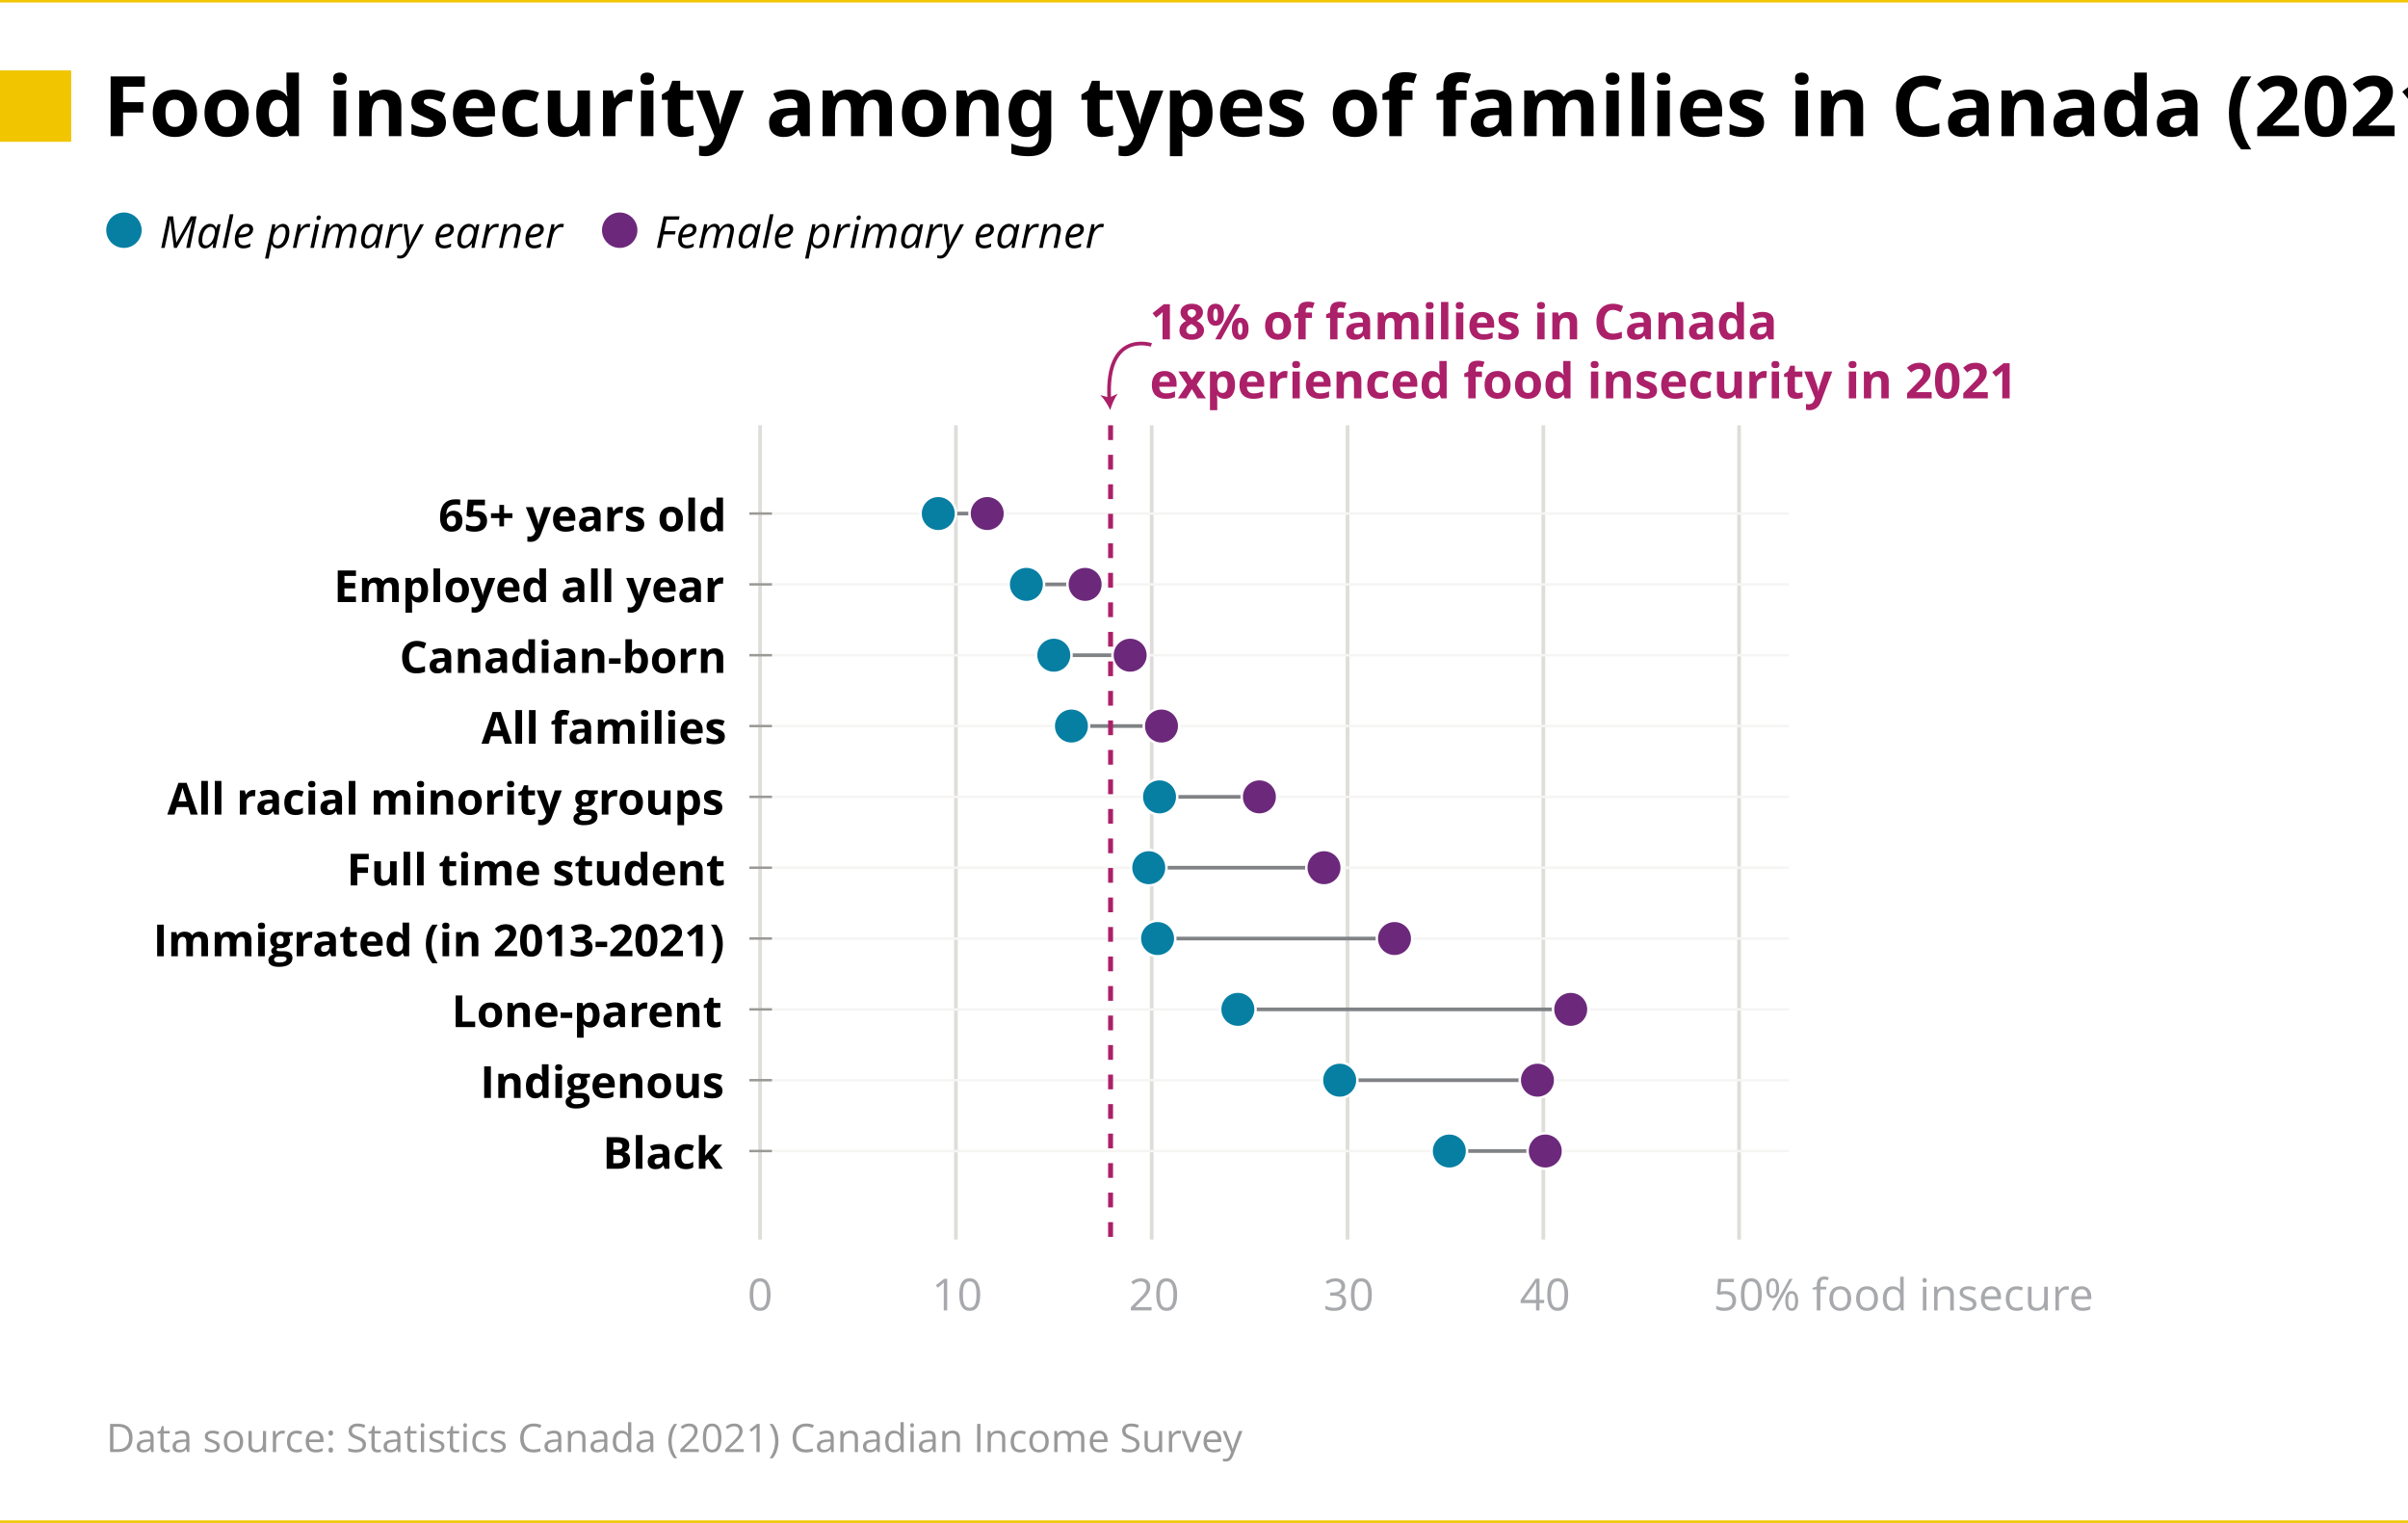
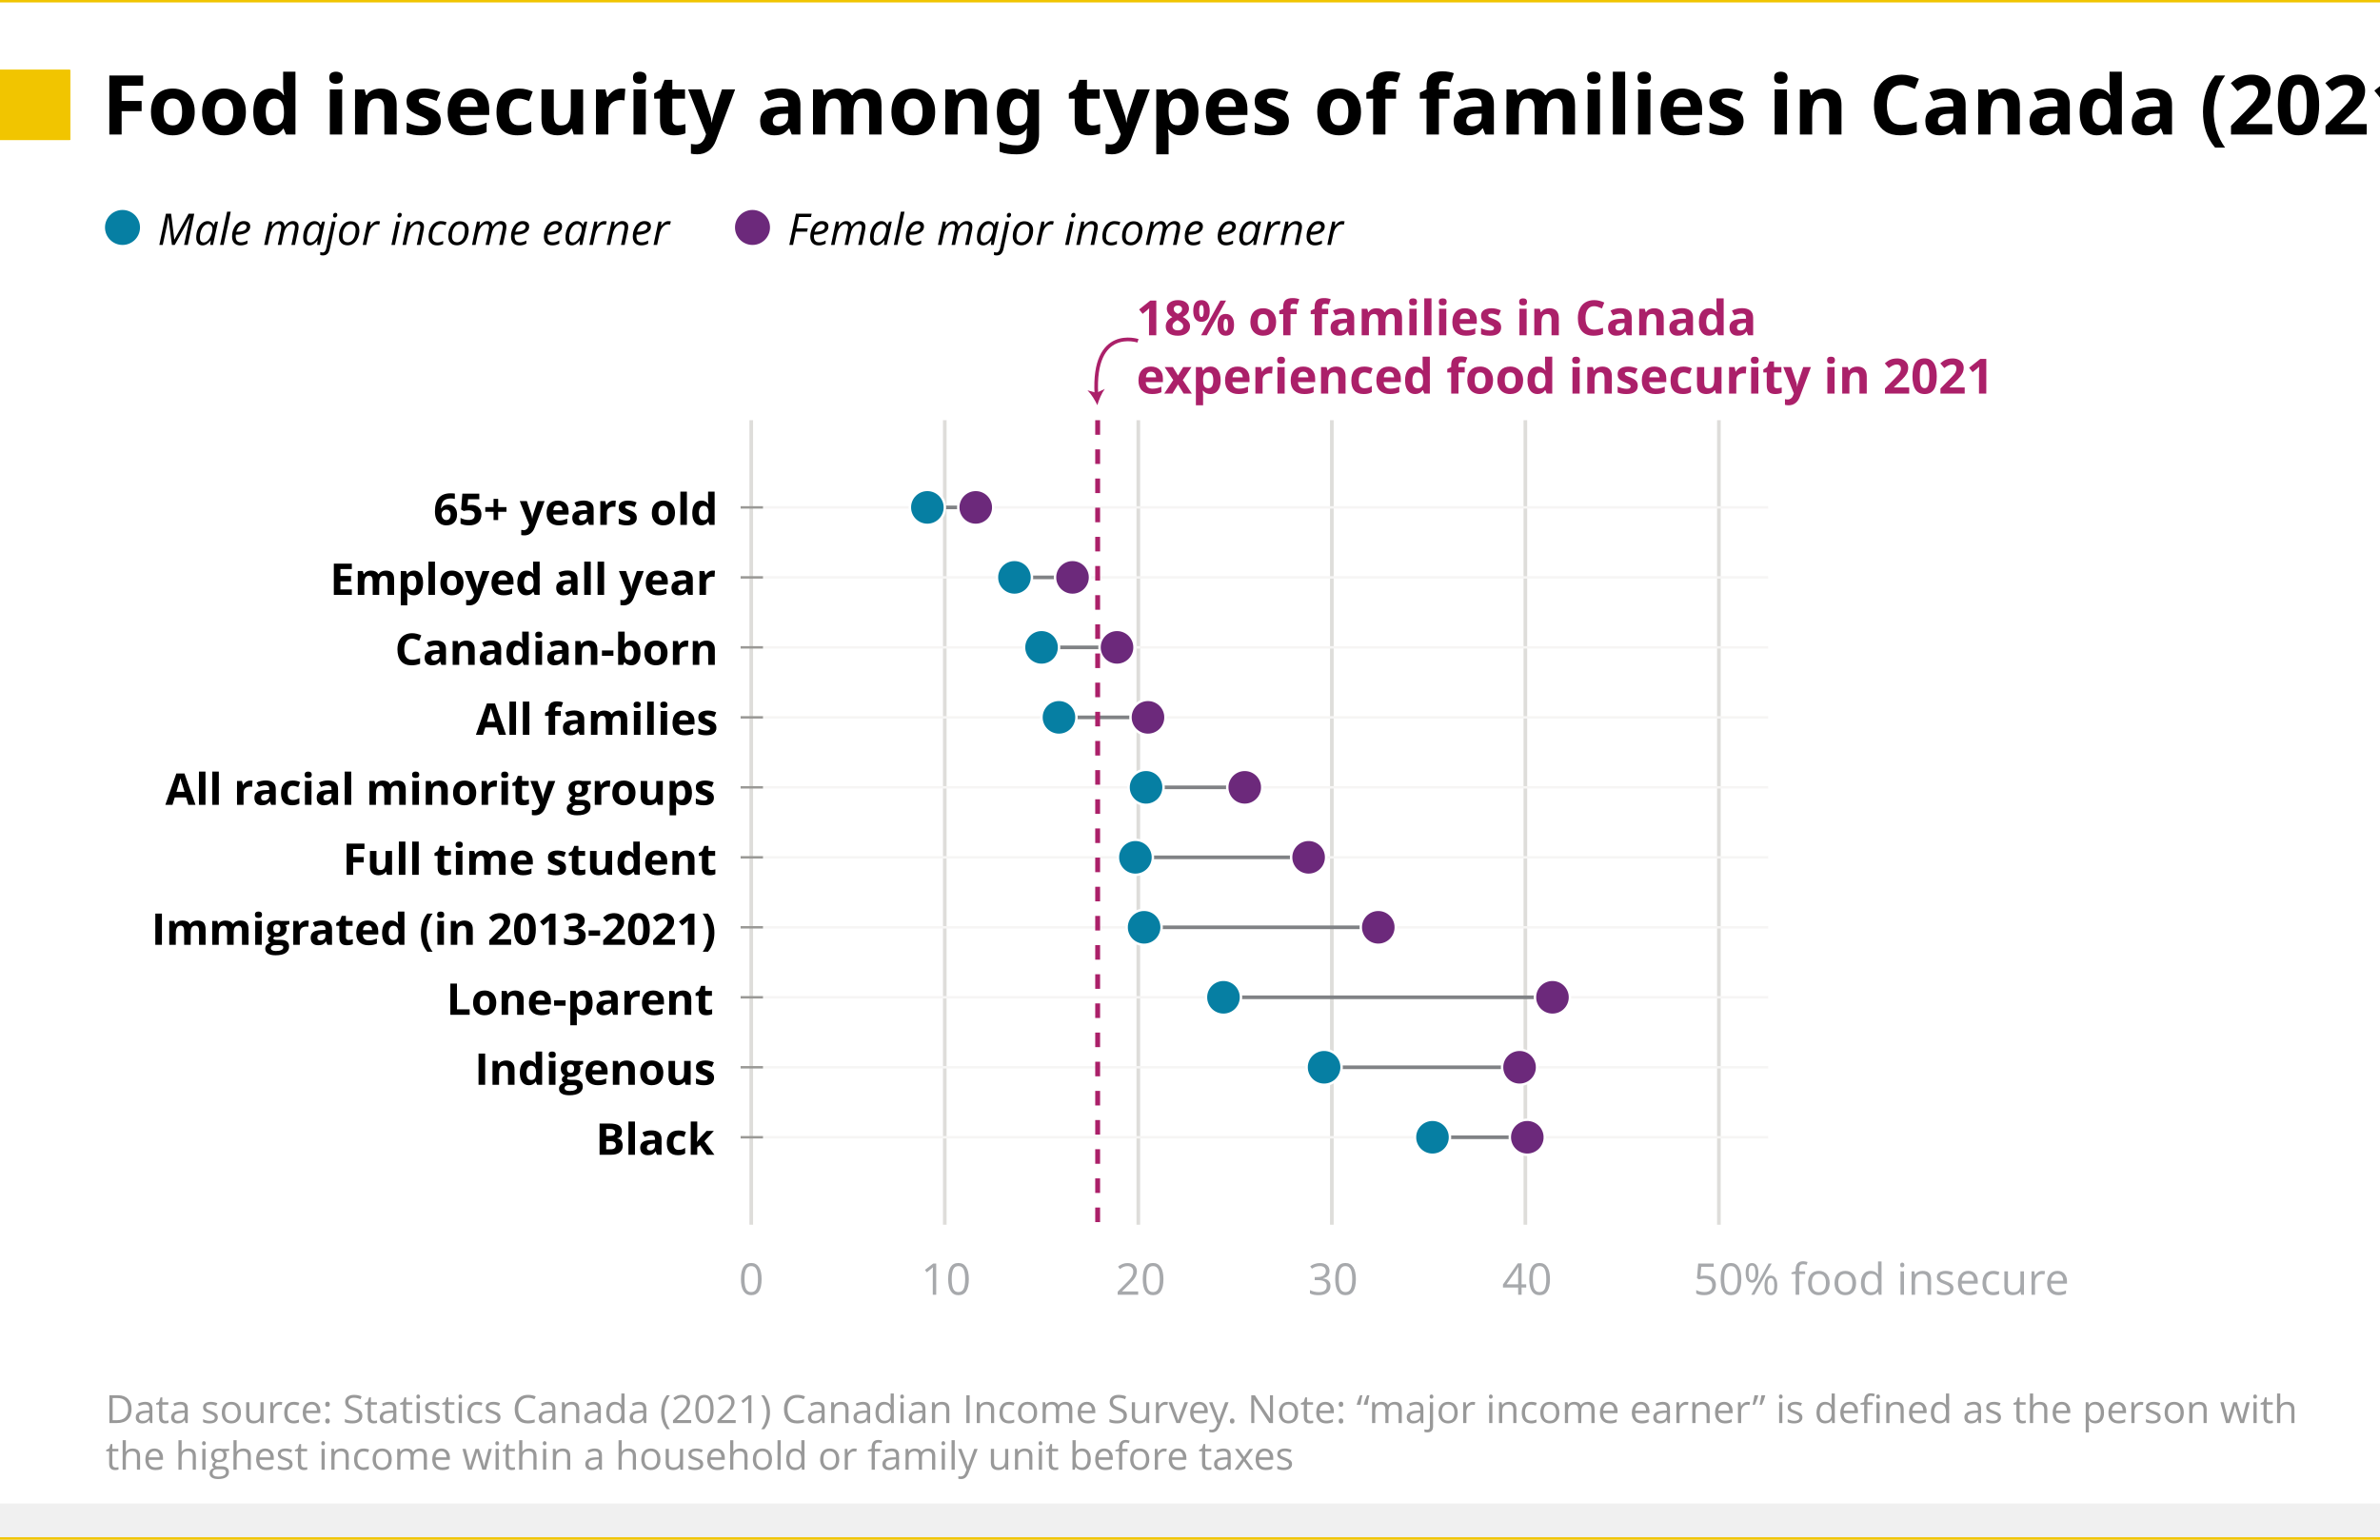
- <svg xmlns="http://www.w3.org/2000/svg" width="6.8in" height="4.3in" viewBox="0 0 489.6 309.6" version="1.1" id="svg58">
-   <defs id="defs58" />
-   <rect style="opacity:1;fill:#ffffff;fill-opacity:1;fill-rule:evenodd;stroke:none;stroke-width:0.75;stroke-dasharray:none;paint-order:markers fill stroke;stroke-opacity:1" id="rect59" width="489.6" height="309.1" x="-2.1362304e-05" y="0.25" />
-   <g id="g35" style="stroke:#deddda;stroke-width:0.75;stroke-dasharray:none">
-     <line x1="154.543" y1="86.459" x2="154.543" y2="252.001" fill="none" stroke="#d1d3d4" stroke-miterlimit="10" stroke-width="0.25" id="line30" style="stroke:#deddda;stroke-width:0.75;stroke-dasharray:none" />
-     <line x1="194.355" y1="86.459" x2="194.355" y2="252.001" fill="none" stroke="#d1d3d4" stroke-miterlimit="10" stroke-width="0.25" id="line31" style="stroke:#deddda;stroke-width:0.75;stroke-dasharray:none" />
-     <line x1="234.167" y1="86.459" x2="234.167" y2="252.002" fill="none" stroke="#d1d3d4" stroke-miterlimit="10" stroke-width="0.25" id="line32" style="stroke:#deddda;stroke-width:0.75;stroke-dasharray:none" />
-     <line x1="273.979" y1="86.46" x2="273.979" y2="252.002" fill="none" stroke="#d1d3d4" stroke-miterlimit="10" stroke-width="0.25" id="line33" style="stroke:#deddda;stroke-width:0.75;stroke-dasharray:none" />
-     <line x1="313.791" y1="86.46" x2="313.791" y2="252.002" fill="none" stroke="#d1d3d4" stroke-miterlimit="10" stroke-width="0.25" id="line34" style="stroke:#deddda;stroke-width:0.75;stroke-dasharray:none" />
-     <line x1="353.602" y1="86.46" x2="353.602" y2="252.002" fill="none" stroke="#d1d3d4" stroke-miterlimit="10" stroke-width="0.25" id="line35" style="stroke:#deddda;stroke-width:0.75;stroke-dasharray:none" />
+ <svg xmlns="http://www.w3.org/2000/svg" id="svg58" width="6.8in" height="4.4in" viewBox="0 0 489.6 316.8">
+   <rect id="rect59" x="0" y=".25" width="489.6" height="309.1" fill="#fff" />
+   <g id="g35">
+     <line id="line30" x1="154.543" y1="86.459" x2="154.543" y2="252.001" fill="none" stroke="#deddda" stroke-miterlimit="10" stroke-width=".75" />
+     <line id="line31" x1="194.355" y1="86.459" x2="194.355" y2="252.001" fill="none" stroke="#deddda" stroke-miterlimit="10" stroke-width=".75" />
+     <line id="line32" x1="234.167" y1="86.459" x2="234.167" y2="252.002" fill="none" stroke="#deddda" stroke-miterlimit="10" stroke-width=".75" />
+     <line id="line33" x1="273.979" y1="86.46" x2="273.979" y2="252.002" fill="none" stroke="#deddda" stroke-miterlimit="10" stroke-width=".75" />
+     <line id="line34" x1="313.791" y1="86.46" x2="313.791" y2="252.002" fill="none" stroke="#deddda" stroke-miterlimit="10" stroke-width=".75" />
+     <line id="line35" x1="353.602" y1="86.46" x2="353.602" y2="252.002" fill="none" stroke="#deddda" stroke-miterlimit="10" stroke-width=".75" />
  </g>
-   <g id="g59-6" style="stroke:#f6f5f4" transform="matrix(44.9253,0,0,1,-6687.68,0)">
-     <line x1="152.356" y1="104.402" x2="156.959" y2="104.402" fill="none" stroke="#d1d3d4" stroke-miterlimit="10" stroke-width="0.5" id="line1-7" style="stroke:#f6f5f4" />
-     <line x1="152.356" y1="118.802" x2="156.959" y2="118.802" fill="none" stroke="#d1d3d4" stroke-miterlimit="10" stroke-width="0.5" id="line2-5" style="stroke:#f6f5f4" />
-     <line x1="152.356" y1="133.202" x2="156.959" y2="133.202" fill="none" stroke="#d1d3d4" stroke-miterlimit="10" stroke-width="0.5" id="line3-3" style="stroke:#f6f5f4" />
-     <line x1="152.356" y1="147.602" x2="156.959" y2="147.602" fill="none" stroke="#d1d3d4" stroke-miterlimit="10" stroke-width="0.5" id="line4-5" style="stroke:#f6f5f4" />
-     <line x1="152.356" y1="162.002" x2="156.959" y2="162.002" fill="none" stroke="#d1d3d4" stroke-miterlimit="10" stroke-width="0.5" id="line5-6" style="stroke:#f6f5f4" />
-     <line x1="152.356" y1="176.402" x2="156.959" y2="176.402" fill="none" stroke="#d1d3d4" stroke-miterlimit="10" stroke-width="0.5" id="line6-2" style="stroke:#f6f5f4" />
-     <line x1="152.356" y1="190.802" x2="156.959" y2="190.802" fill="none" stroke="#d1d3d4" stroke-miterlimit="10" stroke-width="0.5" id="line7-9" style="stroke:#f6f5f4" />
-     <line x1="152.356" y1="205.202" x2="156.959" y2="205.202" fill="none" stroke="#d1d3d4" stroke-miterlimit="10" stroke-width="0.5" id="line8-1" style="stroke:#f6f5f4" />
-     <line x1="152.356" y1="219.602" x2="156.959" y2="219.602" fill="none" stroke="#d1d3d4" stroke-miterlimit="10" stroke-width="0.5" id="line9-2" style="stroke:#f6f5f4" />
-     <line x1="152.356" y1="234.002" x2="156.959" y2="234.002" fill="none" stroke="#d1d3d4" stroke-miterlimit="10" stroke-width="0.5" id="line10-7" style="stroke:#f6f5f4" />
+   <g id="g59-6">
+     <line id="line1-7" x1="156.959" y1="104.402" x2="363.75" y2="104.402" fill="none" stroke="#f6f5f4" stroke-miterlimit="10" stroke-width=".5" />
+     <line id="line2-5" x1="156.959" y1="118.802" x2="363.75" y2="118.802" fill="none" stroke="#f6f5f4" stroke-miterlimit="10" stroke-width=".5" />
+     <line id="line3-3" x1="156.959" y1="133.202" x2="363.75" y2="133.202" fill="none" stroke="#f6f5f4" stroke-miterlimit="10" stroke-width=".5" />
+     <line id="line4-5" x1="156.959" y1="147.602" x2="363.75" y2="147.602" fill="none" stroke="#f6f5f4" stroke-miterlimit="10" stroke-width=".5" />
+     <line id="line5-6" x1="156.959" y1="162.002" x2="363.75" y2="162.002" fill="none" stroke="#f6f5f4" stroke-miterlimit="10" stroke-width=".5" />
+     <line id="line6-2" x1="156.959" y1="176.402" x2="363.75" y2="176.402" fill="none" stroke="#f6f5f4" stroke-miterlimit="10" stroke-width=".5" />
+     <line id="line7-9" x1="156.959" y1="190.802" x2="363.75" y2="190.802" fill="none" stroke="#f6f5f4" stroke-miterlimit="10" stroke-width=".5" />
+     <line id="line8-1" x1="156.959" y1="205.202" x2="363.75" y2="205.202" fill="none" stroke="#f6f5f4" stroke-miterlimit="10" stroke-width=".5" />
+     <line id="line9-2" x1="156.959" y1="219.602" x2="363.75" y2="219.602" fill="none" stroke="#f6f5f4" stroke-miterlimit="10" stroke-width=".5" />
+     <line id="line10-7" x1="156.959" y1="234.002" x2="363.75" y2="234.002" fill="none" stroke="#f6f5f4" stroke-miterlimit="10" stroke-width=".5" />
  </g>
-   <g id="g59" style="stroke:#9a9996">
-     <line x1="152.356" y1="104.402" x2="156.959" y2="104.402" fill="none" stroke="#d1d3d4" stroke-miterlimit="10" stroke-width="0.5" id="line1" style="stroke:#9a9996" />
-     <line x1="152.356" y1="118.802" x2="156.959" y2="118.802" fill="none" stroke="#d1d3d4" stroke-miterlimit="10" stroke-width="0.5" id="line2" style="stroke:#9a9996" />
-     <line x1="152.356" y1="133.202" x2="156.959" y2="133.202" fill="none" stroke="#d1d3d4" stroke-miterlimit="10" stroke-width="0.5" id="line3" style="stroke:#9a9996" />
-     <line x1="152.356" y1="147.602" x2="156.959" y2="147.602" fill="none" stroke="#d1d3d4" stroke-miterlimit="10" stroke-width="0.5" id="line4" style="stroke:#9a9996" />
-     <line x1="152.356" y1="162.002" x2="156.959" y2="162.002" fill="none" stroke="#d1d3d4" stroke-miterlimit="10" stroke-width="0.5" id="line5" style="stroke:#9a9996" />
-     <line x1="152.356" y1="176.402" x2="156.959" y2="176.402" fill="none" stroke="#d1d3d4" stroke-miterlimit="10" stroke-width="0.5" id="line6" style="stroke:#9a9996" />
-     <line x1="152.356" y1="190.802" x2="156.959" y2="190.802" fill="none" stroke="#d1d3d4" stroke-miterlimit="10" stroke-width="0.5" id="line7" style="stroke:#9a9996" />
-     <line x1="152.356" y1="205.202" x2="156.959" y2="205.202" fill="none" stroke="#d1d3d4" stroke-miterlimit="10" stroke-width="0.5" id="line8" style="stroke:#9a9996" />
-     <line x1="152.356" y1="219.602" x2="156.959" y2="219.602" fill="none" stroke="#d1d3d4" stroke-miterlimit="10" stroke-width="0.5" id="line9" style="stroke:#9a9996" />
-     <line x1="152.356" y1="234.002" x2="156.959" y2="234.002" fill="none" stroke="#d1d3d4" stroke-miterlimit="10" stroke-width="0.5" id="line10" style="stroke:#9a9996" />
+   <g id="g59">
+     <line id="line1" x1="152.356" y1="104.402" x2="156.959" y2="104.402" fill="none" stroke="#9a9996" stroke-miterlimit="10" stroke-width=".5" />
+     <line id="line2" x1="152.356" y1="118.802" x2="156.959" y2="118.802" fill="none" stroke="#9a9996" stroke-miterlimit="10" stroke-width=".5" />
+     <line id="line3" x1="152.356" y1="133.202" x2="156.959" y2="133.202" fill="none" stroke="#9a9996" stroke-miterlimit="10" stroke-width=".5" />
+     <line id="line4" x1="152.356" y1="147.602" x2="156.959" y2="147.602" fill="none" stroke="#9a9996" stroke-miterlimit="10" stroke-width=".5" />
+     <line id="line5" x1="152.356" y1="162.002" x2="156.959" y2="162.002" fill="none" stroke="#9a9996" stroke-miterlimit="10" stroke-width=".5" />
+     <line id="line6" x1="152.356" y1="176.402" x2="156.959" y2="176.402" fill="none" stroke="#9a9996" stroke-miterlimit="10" stroke-width=".5" />
+     <line id="line7" x1="152.356" y1="190.802" x2="156.959" y2="190.802" fill="none" stroke="#9a9996" stroke-miterlimit="10" stroke-width=".5" />
+     <line id="line8" x1="152.356" y1="205.202" x2="156.959" y2="205.202" fill="none" stroke="#9a9996" stroke-miterlimit="10" stroke-width=".5" />
+     <line id="line9" x1="152.356" y1="219.602" x2="156.959" y2="219.602" fill="none" stroke="#9a9996" stroke-miterlimit="10" stroke-width=".5" />
+     <line id="line10" x1="152.356" y1="234.002" x2="156.959" y2="234.002" fill="none" stroke="#9a9996" stroke-miterlimit="10" stroke-width=".5" />
  </g>
-   <rect id="rect75" y="14.4" width="14.4" height="14.4" fill="#f1c500" x="0" />
-   <path id="path37-2" d="M 0,0.25 H 489.6" fill="none" stroke="#f1c500" stroke-miterlimit="2.25" stroke-width="0.5" />
-   <rect id="rect72" y="14.4" width="14.4" height="14.4" fill="#f1c500" x="0" />
-   <text font-family="TradeGothicLT-Bold, 'TradeGothic LT Bold'" font-size="17px" font-weight="700" id="text10" x="20.96" y="27.675">
-     <tspan x="20.96" y="27.675" id="tspan10">Food insecurity among types of families in Canada (2021)</tspan>
-   </text>
-   <g id="text64" isolation="isolate">
-     <text transform="translate(21.6,295.2)" fill="#999999" font-family="OpenSans, 'Open Sans'" font-size="8px" isolation="isolate" id="text11">
-       <tspan x="0" y="0" id="tspan11">Data source: Statistics Canada (2021) Canadian Income Survey</tspan>
+   <rect id="rect75" y="14.4" width="14.4" height="14.4" fill="#f1c500" />
+   <path id="path37-2" d="M0,.25h489.6" fill="none" stroke="#f1c500" stroke-miterlimit="2.25" stroke-width=".5" />
+   <rect id="rect72" y="14.4" width="14.4" height="14.4" fill="#f1c500" />
+   <g id="text10" isolation="isolate">
+     <text transform="translate(20.96 27.675)" font-family="TradeGothicLT-Bold, 'TradeGothic LT Bold'" font-size="17" font-weight="700" isolation="isolate">
+       <tspan x="0" y="0">Food insecurity among types of families in Canada (2021)</tspan>
    </text>
  </g>
-   <path id="path37" d="M 0,309.35 H 489.6" fill="none" stroke="#f1c500" stroke-miterlimit="2.25" stroke-width="0.5" />
-   <rect id="rect75-2" data-name="rect75" y="14.4" width="14.4" height="14.4" fill="#f1c500" x="0" />
-   <rect id="rect72-2" data-name="rect72" y="14.4" width="14.4" height="14.4" fill="#f1c500" x="0" />
-   <text fill="#ab2069" font-family="OpenSans-Bold, 'Open Sans'" font-size="10px" font-weight="700" id="text13" x="233.743" y="68.986">
-     <tspan x="233.743" y="68.986" id="tspan12">18% of families in Canada</tspan>
-     <tspan x="233.743" y="80.986" id="tspan13">experienced food insecurity in 2021</tspan>
-   </text>
-   <text font-family="OpenSans-Bold, 'Open Sans'" font-size="9px" font-weight="700" id="text14" x="97.895" y="151.202">
-     <tspan x="97.895" y="151.202" id="tspan14">All families</tspan>
-   </text>
-   <text font-family="OpenSans-Bold, 'Open Sans'" font-size="9px" font-weight="700" id="text15" x="70.492" y="180.002">
-     <tspan x="70.492" y="180.002" id="tspan15">Full time student</tspan>
-   </text>
-   <text font-family="OpenSans-Bold, 'Open Sans'" font-size="9px" font-weight="700" id="text16" x="67.861" y="122.403">
-     <tspan x="67.861" y="122.403" id="tspan16">Employed all year</tspan>
-   </text>
-   <text font-family="OpenSans-Bold, 'Open Sans'" font-size="9px" font-weight="700" id="text17" x="91.831" y="208.802">
-     <tspan x="91.831" y="208.802" id="tspan17">Lone-parent</tspan>
-   </text>
-   <text font-family="OpenSans-Bold, 'Open Sans'" font-size="9px" font-weight="700" id="text18" x="97.631" y="223.202">
-     <tspan x="97.631" y="223.202" id="tspan18">Indigenous</tspan>
-   </text>
-   <text font-family="OpenSans-Bold, 'Open Sans'" font-size="9px" font-weight="700" id="text19" x="34.012" y="165.602">
-     <tspan x="34.012" y="165.602" id="tspan19">All racial minority groups</tspan>
-   </text>
-   <text font-family="OpenSans-Bold, 'Open Sans'" font-size="9px" font-weight="700" id="text20" x="122.53" y="237.602">
-     <tspan x="122.53" y="237.602" id="tspan20">Black</tspan>
-   </text>
-   <text font-family="OpenSans-Bold, 'Open Sans'" font-size="9px" font-weight="700" id="text21" x="31.138" y="194.402">
-     <tspan x="31.138" y="194.402" id="tspan21">Immigrated (in 2013-2021)</tspan>
-   </text>
-   <text font-family="OpenSans-Bold, 'Open Sans'" font-size="9px" font-weight="700" id="text22" x="81.244" y="136.802">
-     <tspan x="81.244" y="136.802" id="tspan22">Canadian-born</tspan>
-   </text>
-   <text font-family="OpenSans-Bold, 'Open Sans'" font-size="9px" font-weight="700" id="text23" x="89.163" y="108.003">
-     <tspan x="89.163" y="108.003" id="tspan23">65+ years old</tspan>
-   </text>
-   <text font-family="OpenSans-Italic, 'Open Sans'" font-size="9px" font-style="italic" font-variation-settings="'wdth' 100, 'wght' 400" id="text24" x="32.4" y="50.4">
-     <tspan x="32.4" y="50.4" id="tspan24">Male primary earner</tspan>
-   </text>
-   <text font-family="OpenSans-Italic, 'Open Sans'" font-size="9px" font-style="italic" font-variation-settings="'wdth' 100, 'wght' 400" id="text25" x="133.2" y="50.4">
-     <tspan x="133.2" y="50.4" id="tspan25">Female primary earner</tspan>
-   </text>
-   <text fill="#a7a9ac" font-family="OpenSans, 'Open Sans'" font-size="9px" id="text26" x="151.97" y="266.402">
-     <tspan x="151.97" y="266.402" id="tspan26">0</tspan>
-   </text>
-   <text fill="#a7a9ac" font-family="OpenSans, 'Open Sans'" font-size="9px" id="text27" x="189.449" y="266.402">
-     <tspan x="189.449" y="266.402" id="tspan27">10</tspan>
-   </text>
-   <text fill="#a7a9ac" font-family="OpenSans, 'Open Sans'" font-size="9px" id="text28" x="229.483" y="266.402">
-     <tspan x="229.483" y="266.402" id="tspan28">20</tspan>
-   </text>
-   <text fill="#a7a9ac" font-family="OpenSans, 'Open Sans'" font-size="9px" id="text29" x="269.072" y="266.402">
-     <tspan x="269.072" y="266.402" id="tspan29">30</tspan>
-   </text>
-   <text fill="#a7a9ac" font-family="OpenSans, 'Open Sans'" font-size="9px" id="text30" x="308.997" y="266.402">
-     <tspan x="308.997" y="266.402" id="tspan30">40</tspan>
-   </text>
+   <path id="path37" d="M0,316.553h489.6" fill="none" stroke="#f1c500" stroke-miterlimit="2.25" stroke-width=".5" />
+   <rect id="rect75-2" y="14.4" width="14.4" height="14.4" fill="#f1c500" />
+   <rect id="rect72-2" y="14.4" width="14.4" height="14.4" fill="#f1c500" />
+   <g id="text13" isolation="isolate">
+     <text transform="translate(233.743 68.986)" fill="#ab2069" font-family="OpenSans-Bold, 'Open Sans'" font-size="10" font-weight="700" isolation="isolate">
+       <tspan x="0" y="0">18% of families in Canada</tspan>
+     </text>
+     <text transform="translate(233.743 80.986)" fill="#ab2069" font-family="OpenSans-Bold, 'Open Sans'" font-size="10" font-weight="700" isolation="isolate">
+       <tspan x="0" y="0">experienced food insecurity in 2021</tspan>
+     </text>
+   </g>
+   <g id="text14" isolation="isolate">
+     <text transform="translate(97.895 151.202)" font-family="OpenSans-Bold, 'Open Sans'" font-size="9" font-weight="700" isolation="isolate">
+       <tspan x="0" y="0">All families</tspan>
+     </text>
+   </g>
+   <g id="text15" isolation="isolate">
+     <text transform="translate(70.492 180.002)" font-family="OpenSans-Bold, 'Open Sans'" font-size="9" font-weight="700" isolation="isolate">
+       <tspan x="0" y="0">Full time student</tspan>
+     </text>
+   </g>
+   <g id="text16" isolation="isolate">
+     <text transform="translate(67.861 122.403)" font-family="OpenSans-Bold, 'Open Sans'" font-size="9" font-weight="700" isolation="isolate">
+       <tspan x="0" y="0">Employed all year</tspan>
+     </text>
+   </g>
+   <g id="text17" isolation="isolate">
+     <text transform="translate(91.831 208.802)" font-family="OpenSans-Bold, 'Open Sans'" font-size="9" font-weight="700" isolation="isolate">
+       <tspan x="0" y="0">Lone-parent</tspan>
+     </text>
+   </g>
+   <g id="text18" isolation="isolate">
+     <text transform="translate(97.631 223.202)" font-family="OpenSans-Bold, 'Open Sans'" font-size="9" font-weight="700" isolation="isolate">
+       <tspan x="0" y="0">Indigenous</tspan>
+     </text>
+   </g>
+   <g id="text19" isolation="isolate">
+     <text transform="translate(34.012 165.602)" font-family="OpenSans-Bold, 'Open Sans'" font-size="9" font-weight="700" isolation="isolate">
+       <tspan x="0" y="0">All racial minority groups</tspan>
+     </text>
+   </g>
+   <g id="text20" isolation="isolate">
+     <text transform="translate(122.53 237.602)" font-family="OpenSans-Bold, 'Open Sans'" font-size="9" font-weight="700" isolation="isolate">
+       <tspan x="0" y="0">Black</tspan>
+     </text>
+   </g>
+   <g id="text21" isolation="isolate">
+     <text transform="translate(31.138 194.402)" font-family="OpenSans-Bold, 'Open Sans'" font-size="9" font-weight="700" isolation="isolate">
+       <tspan x="0" y="0">Immigrated (in 2013-2021)</tspan>
+     </text>
+   </g>
+   <g id="text22" isolation="isolate">
+     <text transform="translate(81.244 136.802)" font-family="OpenSans-Bold, 'Open Sans'" font-size="9" font-weight="700" isolation="isolate">
+       <tspan x="0" y="0">Canadian-born</tspan>
+     </text>
+   </g>
+   <g id="text23" isolation="isolate">
+     <text transform="translate(89.163 108.003)" font-family="OpenSans-Bold, 'Open Sans'" font-size="9" font-weight="700" isolation="isolate">
+       <tspan x="0" y="0">65+ years old</tspan>
+     </text>
+   </g>
+   <g id="text24" isolation="isolate">
+     <text transform="translate(32.4 50.4)" font-family="OpenSans-Italic, 'Open Sans'" font-size="9" font-style="italic" font-variation-settings="'wght' 400, 'wdth' 100" isolation="isolate">
+       <tspan x="0" y="0">Male major income earner</tspan>
+     </text>
+   </g>
+   <g id="text25" isolation="isolate">
+     <text transform="translate(161.999 50.4)" font-family="OpenSans-Italic, 'Open Sans'" font-size="9" font-style="italic" font-variation-settings="'wght' 400, 'wdth' 100" isolation="isolate">
+       <tspan x="0" y="0">Female major income earner</tspan>
+     </text>
+   </g>
+   <g id="text26" isolation="isolate">
+     <text transform="translate(151.97 266.402)" fill="#a7a9ac" font-family="OpenSans, 'Open Sans'" font-size="9" isolation="isolate">
+       <tspan x="0" y="0">0</tspan>
+     </text>
+   </g>
+   <g id="text27" isolation="isolate">
+     <text transform="translate(189.449 266.402)" fill="#a7a9ac" font-family="OpenSans, 'Open Sans'" font-size="9" isolation="isolate">
+       <tspan x="0" y="0">10</tspan>
+     </text>
+   </g>
+   <g id="text28" isolation="isolate">
+     <text transform="translate(229.483 266.402)" fill="#a7a9ac" font-family="OpenSans, 'Open Sans'" font-size="9" isolation="isolate">
+       <tspan x="0" y="0">20</tspan>
+     </text>
+   </g>
+   <g id="text29" isolation="isolate">
+     <text transform="translate(269.072 266.402)" fill="#a7a9ac" font-family="OpenSans, 'Open Sans'" font-size="9" isolation="isolate">
+       <tspan x="0" y="0">30</tspan>
+     </text>
+   </g>
+   <g id="text30" isolation="isolate">
+     <text transform="translate(308.997 266.402)" fill="#a7a9ac" font-family="OpenSans, 'Open Sans'" font-size="9" isolation="isolate">
+       <tspan x="0" y="0">40</tspan>
+     </text>
+   </g>
  <g id="g55">
-     <line x1="235.759" y1="162.002" x2="256.063" y2="162.002" fill="none" stroke="#808285" stroke-miterlimit="10" stroke-width="0.75" id="line36" />
-     <circle cx="235.759" cy="162.002" r="3.6" fill="#067fa3" stroke="#ffffff" stroke-miterlimit="10" stroke-width="0.5" id="circle36" />
-     <circle cx="256.063" cy="162.002" r="3.6" fill="#6c297b" stroke="#ffffff" stroke-miterlimit="10" stroke-width="0.5" id="circle37" />
-     <line x1="294.681" y1="234.002" x2="314.189" y2="234.002" fill="none" stroke="#808285" stroke-miterlimit="10" stroke-width="0.75" id="line37" />
-     <circle cx="294.681" cy="234.002" r="3.6" fill="#067fa3" stroke="#ffffff" stroke-miterlimit="10" stroke-width="0.5" id="circle38" />
-     <circle cx="314.189" cy="234.002" r="3.6" fill="#6c297b" stroke="#ffffff" stroke-miterlimit="10" stroke-width="0.5" id="circle39" />
-     <line x1="235.361" y1="190.802" x2="283.533" y2="190.802" fill="none" stroke="#808285" stroke-miterlimit="10" stroke-width="0.75" id="line39" />
-     <circle cx="235.361" cy="190.802" r="3.6" fill="#067fa3" stroke="#ffffff" stroke-miterlimit="10" stroke-width="0.5" id="circle40" />
-     <circle cx="283.533" cy="190.802" r="3.6" fill="#6c297b" stroke="#ffffff" stroke-miterlimit="10" stroke-width="0.5" id="circle41" />
-     <line x1="214.261" y1="133.202" x2="229.787" y2="133.202" fill="none" stroke="#808285" stroke-miterlimit="10" stroke-width="0.75" id="line41" />
-     <circle cx="214.261" cy="133.202" r="3.6" fill="#067fa3" stroke="#ffffff" stroke-miterlimit="10" stroke-width="0.5" id="circle42" />
-     <circle cx="229.787" cy="133.202" r="3.6" fill="#6c297b" stroke="#ffffff" stroke-miterlimit="10" stroke-width="0.5" id="circle43" />
-     <line x1="217.844" y1="147.602" x2="236.157" y2="147.602" fill="none" stroke="#808285" stroke-miterlimit="10" stroke-width="0.75" id="line43" />
-     <circle cx="217.844" cy="147.602" r="3.6" fill="#067fa3" stroke="#ffffff" stroke-miterlimit="10" stroke-width="0.5" id="circle44" />
-     <circle cx="236.157" cy="147.602" r="3.6" fill="#6c297b" stroke="#ffffff" stroke-miterlimit="10" stroke-width="0.5" id="circle45" />
-     <line x1="190.772" y1="104.402" x2="200.725" y2="104.402" fill="none" stroke="#808285" stroke-miterlimit="10" stroke-width="0.75" id="line45" />
-     <circle cx="190.772" cy="104.402" r="3.6" fill="#067fa3" stroke="#ffffff" stroke-miterlimit="10" stroke-width="0.5" id="circle46" />
-     <circle cx="200.725" cy="104.402" r="3.6" fill="#6c297b" stroke="#ffffff" stroke-miterlimit="10" stroke-width="0.5" id="circle47" />
-     <line x1="208.687" y1="118.802" x2="220.631" y2="118.802" fill="none" stroke="#808285" stroke-miterlimit="10" stroke-width="0.75" id="line47" />
-     <circle cx="208.687" cy="118.802" r="3.6" fill="#067fa3" stroke="#ffffff" stroke-miterlimit="10" stroke-width="0.5" id="circle48" />
-     <circle cx="220.631" cy="118.802" r="3.6" fill="#6c297b" stroke="#ffffff" stroke-miterlimit="10" stroke-width="0.5" id="circle49" />
-     <line x1="233.57" y1="176.402" x2="269.201" y2="176.402" fill="none" stroke="#808285" stroke-miterlimit="10" stroke-width="0.75" id="line49" />
-     <circle cx="233.57" cy="176.402" r="3.6" fill="#067fa3" stroke="#ffffff" stroke-miterlimit="10" stroke-width="0.5" id="circle50" />
-     <circle cx="269.201" cy="176.402" r="3.6" fill="#6c297b" stroke="#ffffff" stroke-miterlimit="10" stroke-width="0.5" id="circle51" />
-     <line x1="272.386" y1="219.602" x2="312.596" y2="219.602" fill="none" stroke="#808285" stroke-miterlimit="10" stroke-width="0.75" id="line51" />
-     <circle cx="272.386" cy="219.602" r="3.6" fill="#067fa3" stroke="#ffffff" stroke-miterlimit="10" stroke-width="0.5" id="circle52" />
-     <circle cx="312.596" cy="219.602" r="3.6" fill="#6c297b" stroke="#ffffff" stroke-miterlimit="10" stroke-width="0.5" id="circle53" />
-     <line x1="251.684" y1="205.202" x2="319.364" y2="205.202" fill="none" stroke="#808285" stroke-miterlimit="10" stroke-width="0.75" id="line53" />
-     <circle cx="251.684" cy="205.202" r="3.6" fill="#067fa3" stroke="#ffffff" stroke-miterlimit="10" stroke-width="0.5" id="circle54" />
-     <circle cx="319.364" cy="205.202" r="3.6" fill="#6c297b" stroke="#ffffff" stroke-miterlimit="10" stroke-width="0.5" id="circle55" />
+     <line id="line36" x1="235.759" y1="162.002" x2="256.063" y2="162.002" fill="none" stroke="#808285" stroke-miterlimit="10" stroke-width=".75" />
+     <circle id="circle36" cx="235.759" cy="162.002" r="3.6" fill="#067fa3" stroke="#fff" stroke-miterlimit="10" stroke-width=".5" />
+     <circle id="circle37" cx="256.063" cy="162.002" r="3.6" fill="#6c297b" stroke="#fff" stroke-miterlimit="10" stroke-width=".5" />
+     <line id="line37" x1="294.681" y1="234.002" x2="314.189" y2="234.002" fill="none" stroke="#808285" stroke-miterlimit="10" stroke-width=".75" />
+     <circle id="circle38" cx="294.681" cy="234.002" r="3.6" fill="#067fa3" stroke="#fff" stroke-miterlimit="10" stroke-width=".5" />
+     <circle id="circle39" cx="314.189" cy="234.002" r="3.6" fill="#6c297b" stroke="#fff" stroke-miterlimit="10" stroke-width=".5" />
+     <line id="line39" x1="235.361" y1="190.802" x2="283.533" y2="190.802" fill="none" stroke="#808285" stroke-miterlimit="10" stroke-width=".75" />
+     <circle id="circle40" cx="235.361" cy="190.802" r="3.6" fill="#067fa3" stroke="#fff" stroke-miterlimit="10" stroke-width=".5" />
+     <circle id="circle41" cx="283.533" cy="190.802" r="3.6" fill="#6c297b" stroke="#fff" stroke-miterlimit="10" stroke-width=".5" />
+     <line id="line41" x1="214.261" y1="133.202" x2="229.787" y2="133.202" fill="none" stroke="#808285" stroke-miterlimit="10" stroke-width=".75" />
+     <circle id="circle42" cx="214.261" cy="133.202" r="3.6" fill="#067fa3" stroke="#fff" stroke-miterlimit="10" stroke-width=".5" />
+     <circle id="circle43" cx="229.787" cy="133.202" r="3.6" fill="#6c297b" stroke="#fff" stroke-miterlimit="10" stroke-width=".5" />
+     <line id="line43" x1="217.844" y1="147.602" x2="236.157" y2="147.602" fill="none" stroke="#808285" stroke-miterlimit="10" stroke-width=".75" />
+     <circle id="circle44" cx="217.844" cy="147.602" r="3.6" fill="#067fa3" stroke="#fff" stroke-miterlimit="10" stroke-width=".5" />
+     <circle id="circle45" cx="236.157" cy="147.602" r="3.6" fill="#6c297b" stroke="#fff" stroke-miterlimit="10" stroke-width=".5" />
+     <line id="line45" x1="190.772" y1="104.402" x2="200.725" y2="104.402" fill="none" stroke="#808285" stroke-miterlimit="10" stroke-width=".75" />
+     <circle id="circle46" cx="190.772" cy="104.402" r="3.6" fill="#067fa3" stroke="#fff" stroke-miterlimit="10" stroke-width=".5" />
+     <circle id="circle47" cx="200.725" cy="104.402" r="3.6" fill="#6c297b" stroke="#fff" stroke-miterlimit="10" stroke-width=".5" />
+     <line id="line47" x1="208.687" y1="118.802" x2="220.631" y2="118.802" fill="none" stroke="#808285" stroke-miterlimit="10" stroke-width=".75" />
+     <circle id="circle48" cx="208.687" cy="118.802" r="3.6" fill="#067fa3" stroke="#fff" stroke-miterlimit="10" stroke-width=".5" />
+     <circle id="circle49" cx="220.631" cy="118.802" r="3.6" fill="#6c297b" stroke="#fff" stroke-miterlimit="10" stroke-width=".5" />
+     <line id="line49" x1="233.57" y1="176.402" x2="269.201" y2="176.402" fill="none" stroke="#808285" stroke-miterlimit="10" stroke-width=".75" />
+     <circle id="circle50" cx="233.57" cy="176.402" r="3.6" fill="#067fa3" stroke="#fff" stroke-miterlimit="10" stroke-width=".5" />
+     <circle id="circle51" cx="269.201" cy="176.402" r="3.6" fill="#6c297b" stroke="#fff" stroke-miterlimit="10" stroke-width=".5" />
+     <line id="line51" x1="272.386" y1="219.602" x2="312.596" y2="219.602" fill="none" stroke="#808285" stroke-miterlimit="10" stroke-width=".75" />
+     <circle id="circle52" cx="272.386" cy="219.602" r="3.6" fill="#067fa3" stroke="#fff" stroke-miterlimit="10" stroke-width=".5" />
+     <circle id="circle53" cx="312.596" cy="219.602" r="3.6" fill="#6c297b" stroke="#fff" stroke-miterlimit="10" stroke-width=".5" />
+     <line id="line53" x1="251.684" y1="205.202" x2="319.364" y2="205.202" fill="none" stroke="#808285" stroke-miterlimit="10" stroke-width=".75" />
+     <circle id="circle54" cx="251.684" cy="205.202" r="3.6" fill="#067fa3" stroke="#fff" stroke-miterlimit="10" stroke-width=".5" />
+     <circle id="circle55" cx="319.364" cy="205.202" r="3.6" fill="#6c297b" stroke="#fff" stroke-miterlimit="10" stroke-width=".5" />
  </g>
-   <circle cx="25.2" cy="46.8" r="3.6" fill="#067fa3" id="circle56" />
-   <circle cx="126" cy="46.8" r="3.6" fill="#6c297b" id="circle57" />
-   <text fill="#a7a9ac" font-family="OpenSans, 'Open Sans'" font-size="9px" id="text57" x="348.363" y="266.402">
-     <tspan x="348.363" y="266.402" id="tspan57">50% food insecure</tspan>
-   </text>
+   <circle id="circle56" cx="25.2" cy="46.8" r="3.6" fill="#067fa3" />
+   <circle id="circle57" cx="154.799" cy="46.8" r="3.6" fill="#6c297b" />
+   <g id="text57" isolation="isolate">
+     <text transform="translate(348.363 266.402)" fill="#a7a9ac" font-family="OpenSans, 'Open Sans'" font-size="9" isolation="isolate">
+       <tspan x="0" y="0">50% food insecure</tspan>
+     </text>
+   </g>
  <g id="g58">
-     <path d="m 234.097,70.122 c 0,0 -9.343,-3.091 -8.555,10.996" fill="none" stroke="#ab2069" stroke-miterlimit="10" stroke-width="0.75" id="path57" />
-     <path d="m 225.74,83.373 c -0.477,-1.031 -1.253,-2.295 -2.029,-3.056 l 1.828,0.503 1.727,-0.783 c -0.648,0.873 -1.216,2.243 -1.527,3.335 z" fill="#ab2069" id="path58" />
+     <path id="path57" d="M234.097,70.122s-9.343-3.091-8.555,10.996" fill="none" stroke="#ab2069" stroke-miterlimit="10" stroke-width=".75" />
+     <path id="path58" d="M225.74,83.373c-.477-1.031-1.253-2.295-2.029-3.056l1.828.503,1.727-.783c-.648.873-1.216,2.243-1.527,3.335h0Z" fill="#ab2069" />
  </g>
-   <line x1="225.806" y1="86.46" x2="225.806" y2="252.001" fill="none" stroke="#ab2069" stroke-dasharray="3, 3" stroke-miterlimit="10" id="line58" />
+   <line id="line58" x1="225.806" y1="86.46" x2="225.806" y2="252.001" fill="none" stroke="#ab2069" stroke-dasharray="3 3" stroke-miterlimit="10" />
+   <g id="text64" isolation="isolate">
+     <g id="text11" isolation="isolate">
+       <text transform="translate(21.721 292.803)" fill="#999" font-family="OpenSans, 'Open Sans'" font-size="8" isolation="isolate">
+         <tspan x="0" y="0">Data source: Statistics Canada (2021) Canadian Income Survey. Note: “major income earner” is defined as the person with </tspan>
+         <tspan x="0" y="9.6">the highest income within a household or family unit before taxes</tspan>
+       </text>
+     </g>
+   </g>
</svg>
